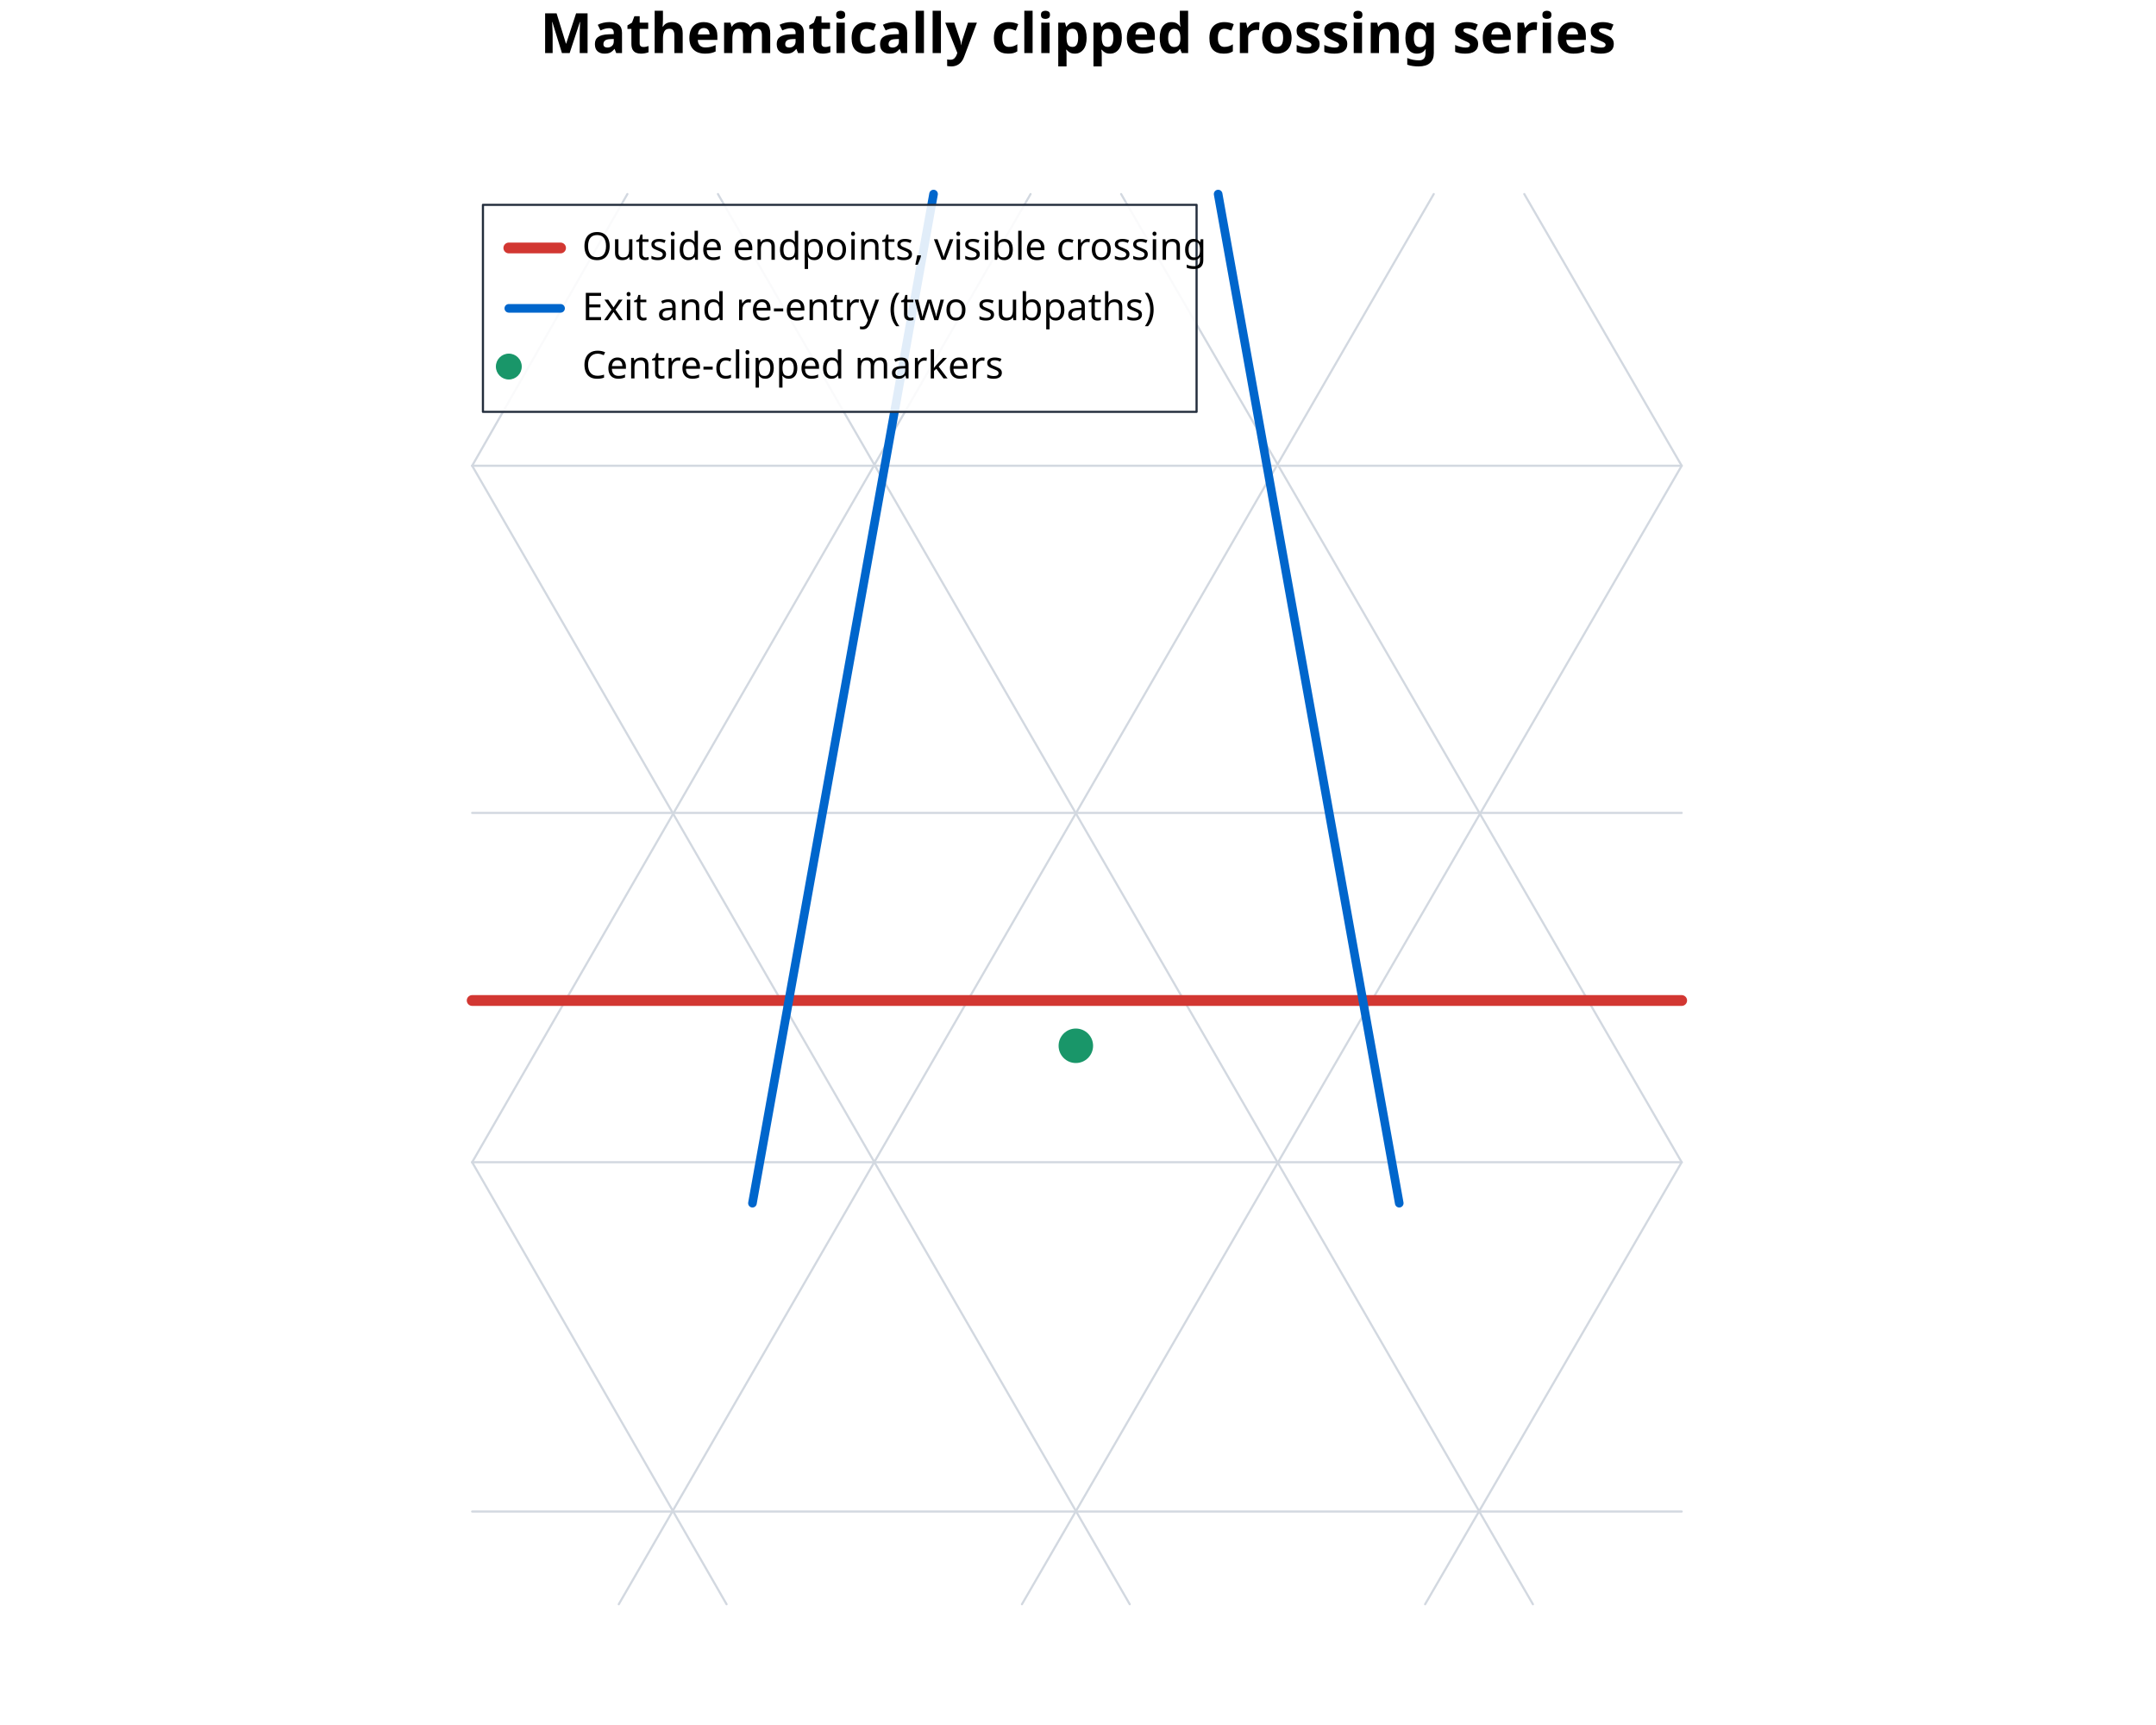
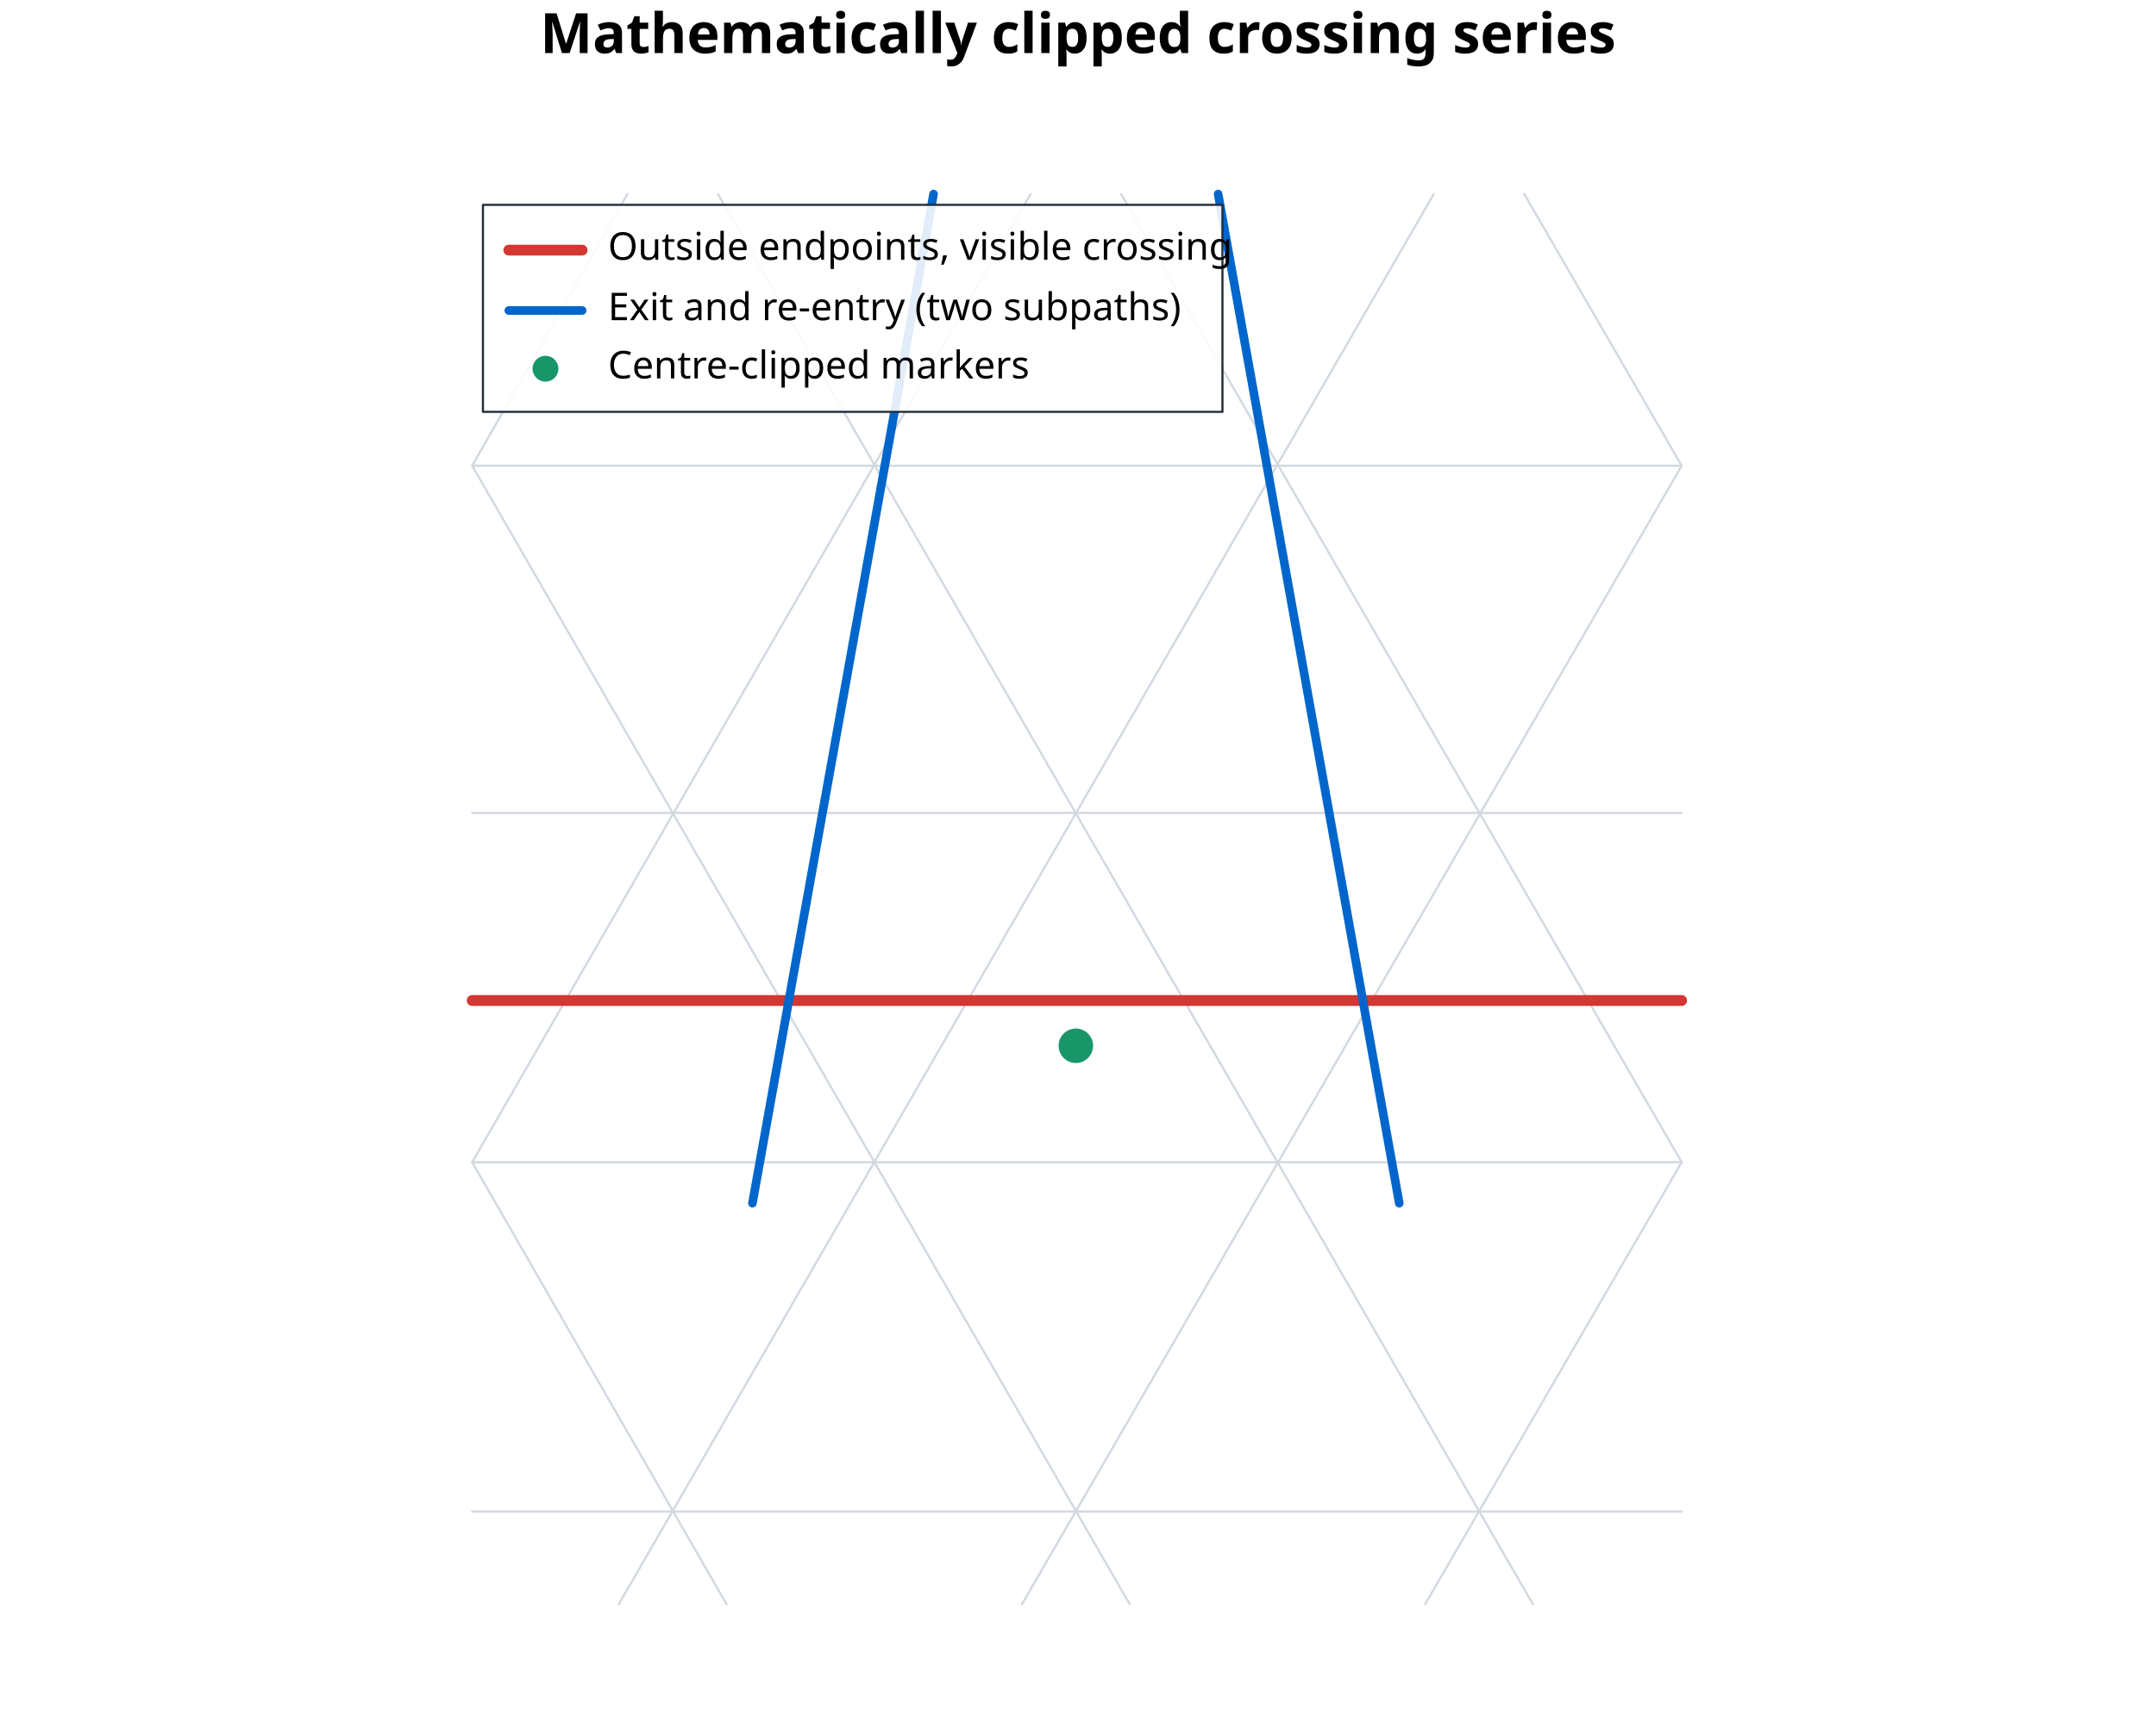
<svg xmlns="http://www.w3.org/2000/svg" width="1000" height="800" viewBox="0 0 1000 800">
  <g id="ternary-geometry" shape-rendering="geometricPrecision" stroke-linecap="round" stroke-linejoin="round">
    <rect x="0" y="0" width="1000" height="800" opacity="1" fill="#FFFFFF" stroke="none" />
    <polyline fill="none" opacity="1" stroke="#D2D8E0" stroke-width="1" points="219,701 780,701 " />
    <polyline fill="none" opacity="1" stroke="#D2D8E0" stroke-width="1" points="219,539 780,539 " />
    <polyline fill="none" opacity="1" stroke="#D2D8E0" stroke-width="1" points="219,377 780,377 " />
    <polyline fill="none" opacity="1" stroke="#D2D8E0" stroke-width="1" points="219,216 780,216 " />
    <polyline fill="none" opacity="1" stroke="#D2D8E0" stroke-width="1" points="707,90 780,216 " />
    <polyline fill="none" opacity="1" stroke="#D2D8E0" stroke-width="1" points="520,90 780,539 " />
    <polyline fill="none" opacity="1" stroke="#D2D8E0" stroke-width="1" points="333,90 711,744 " />
    <polyline fill="none" opacity="1" stroke="#D2D8E0" stroke-width="1" points="219,216 524,744 " />
    <polyline fill="none" opacity="1" stroke="#D2D8E0" stroke-width="1" points="219,539 337,744 " />
    <polyline fill="none" opacity="1" stroke="#D2D8E0" stroke-width="1" points="291,90 219,216 " />
    <polyline fill="none" opacity="1" stroke="#D2D8E0" stroke-width="1" points="478,90 219,539 " />
    <polyline fill="none" opacity="1" stroke="#D2D8E0" stroke-width="1" points="665,90 287,744 " />
    <polyline fill="none" opacity="1" stroke="#D2D8E0" stroke-width="1" points="780,216 474,744 " />
    <polyline fill="none" opacity="1" stroke="#D2D8E0" stroke-width="1" points="780,539 661,744 " />
    <polyline fill="none" opacity="1" stroke="#D23732" stroke-width="5" points="219,464 780,464 " />
    <polyline fill="none" opacity="1" stroke="#0066CC" stroke-width="4" points="349,558 433,90 " />
    <polyline fill="none" opacity="1" stroke="#0066CC" stroke-width="4" points="565,90 649,558 " />
    <circle cx="499" cy="485" r="8" opacity="1" fill="#199669" stroke="none" stroke-width="1" />
-     <rect x="224" y="95" width="331" height="96" opacity="0.88" fill="#FFFFFF" stroke="none" />
-     <rect x="224" y="95" width="331" height="96" opacity="1" fill="none" stroke="#232D3C" />
-     <polyline fill="none" opacity="1" stroke="#D23732" stroke-width="5" points="236,115 260,115 " />
-     <polyline fill="none" opacity="1" stroke="#0066CC" stroke-width="4" points="236,143 260,143 " />
-     <circle cx="236" cy="170" r="6" opacity="1" fill="#199669" stroke="none" stroke-width="1" />
+     <rect x="224" y="95" width="343" height="96" opacity="0.88" fill="#FFFFFF" stroke="none" />
+     <rect x="224" y="95" width="343" height="96" opacity="1" fill="none" stroke="#232D3C" />
+     <polyline fill="none" opacity="1" stroke="#D23732" stroke-width="5" points="236,116 270,116 " />
+     <polyline fill="none" opacity="1" stroke="#0066CC" stroke-width="4" points="236,144 270,144 " />
+     <circle cx="253" cy="171" r="6" opacity="1" fill="#199669" stroke="none" stroke-width="1" />
  </g>
  <g id="ternary-text">
    <text x="500" y="5" dy="0.76em" text-anchor="middle" font-family="sans-serif" font-size="25.806" opacity="1" fill="#000000" font-weight="bold">
Mathematically clipped crossing series
</text>
-     <text x="270" y="107" dy="0.76em" text-anchor="start" font-family="sans-serif" font-size="17.742" opacity="1" fill="#000000">
+     <text x="282" y="107" dy="0.76em" text-anchor="start" font-family="sans-serif" font-size="17.742" opacity="1" fill="#000000">
Outside endpoints, visible crossing
</text>
-     <text x="270" y="135" dy="0.76em" text-anchor="start" font-family="sans-serif" font-size="17.742" opacity="1" fill="#000000">
+     <text x="282" y="135" dy="0.76em" text-anchor="start" font-family="sans-serif" font-size="17.742" opacity="1" fill="#000000">
Exit and re-entry (two subpaths)
</text>
-     <text x="270" y="162" dy="0.76em" text-anchor="start" font-family="sans-serif" font-size="17.742" opacity="1" fill="#000000">
+     <text x="282" y="162" dy="0.76em" text-anchor="start" font-family="sans-serif" font-size="17.742" opacity="1" fill="#000000">
Centre-clipped markers
</text>
  </g>
</svg>
